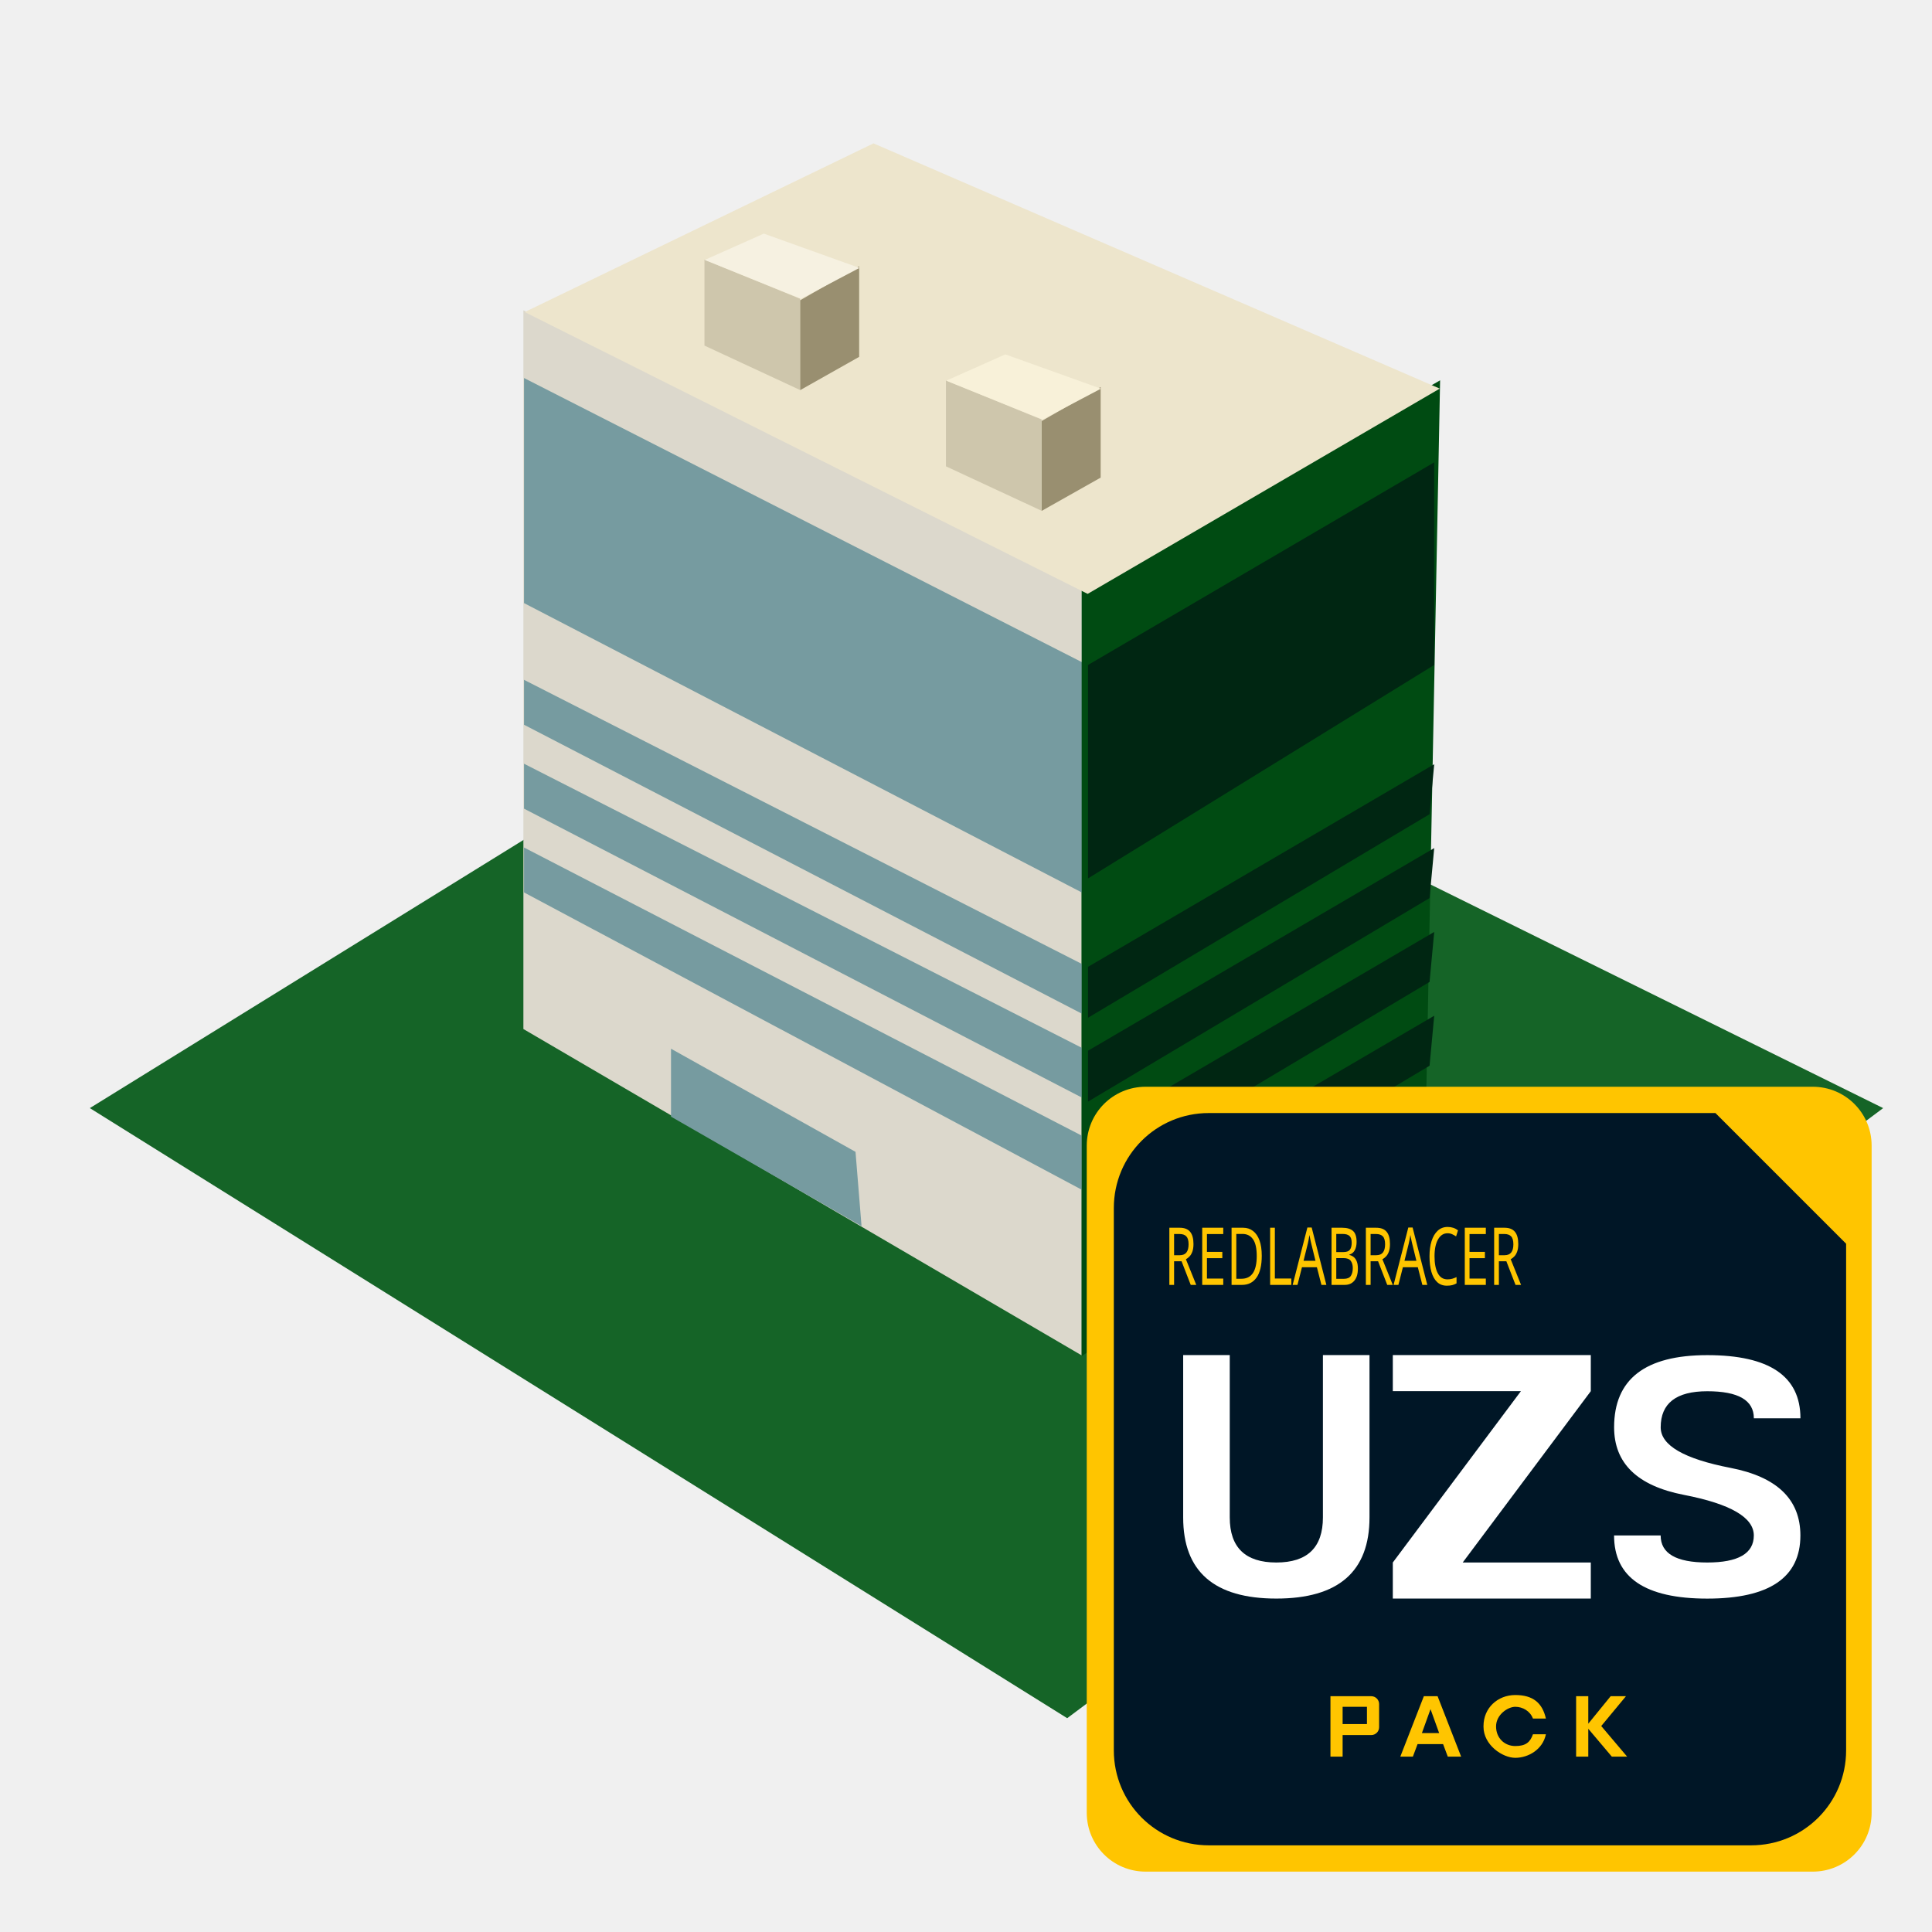
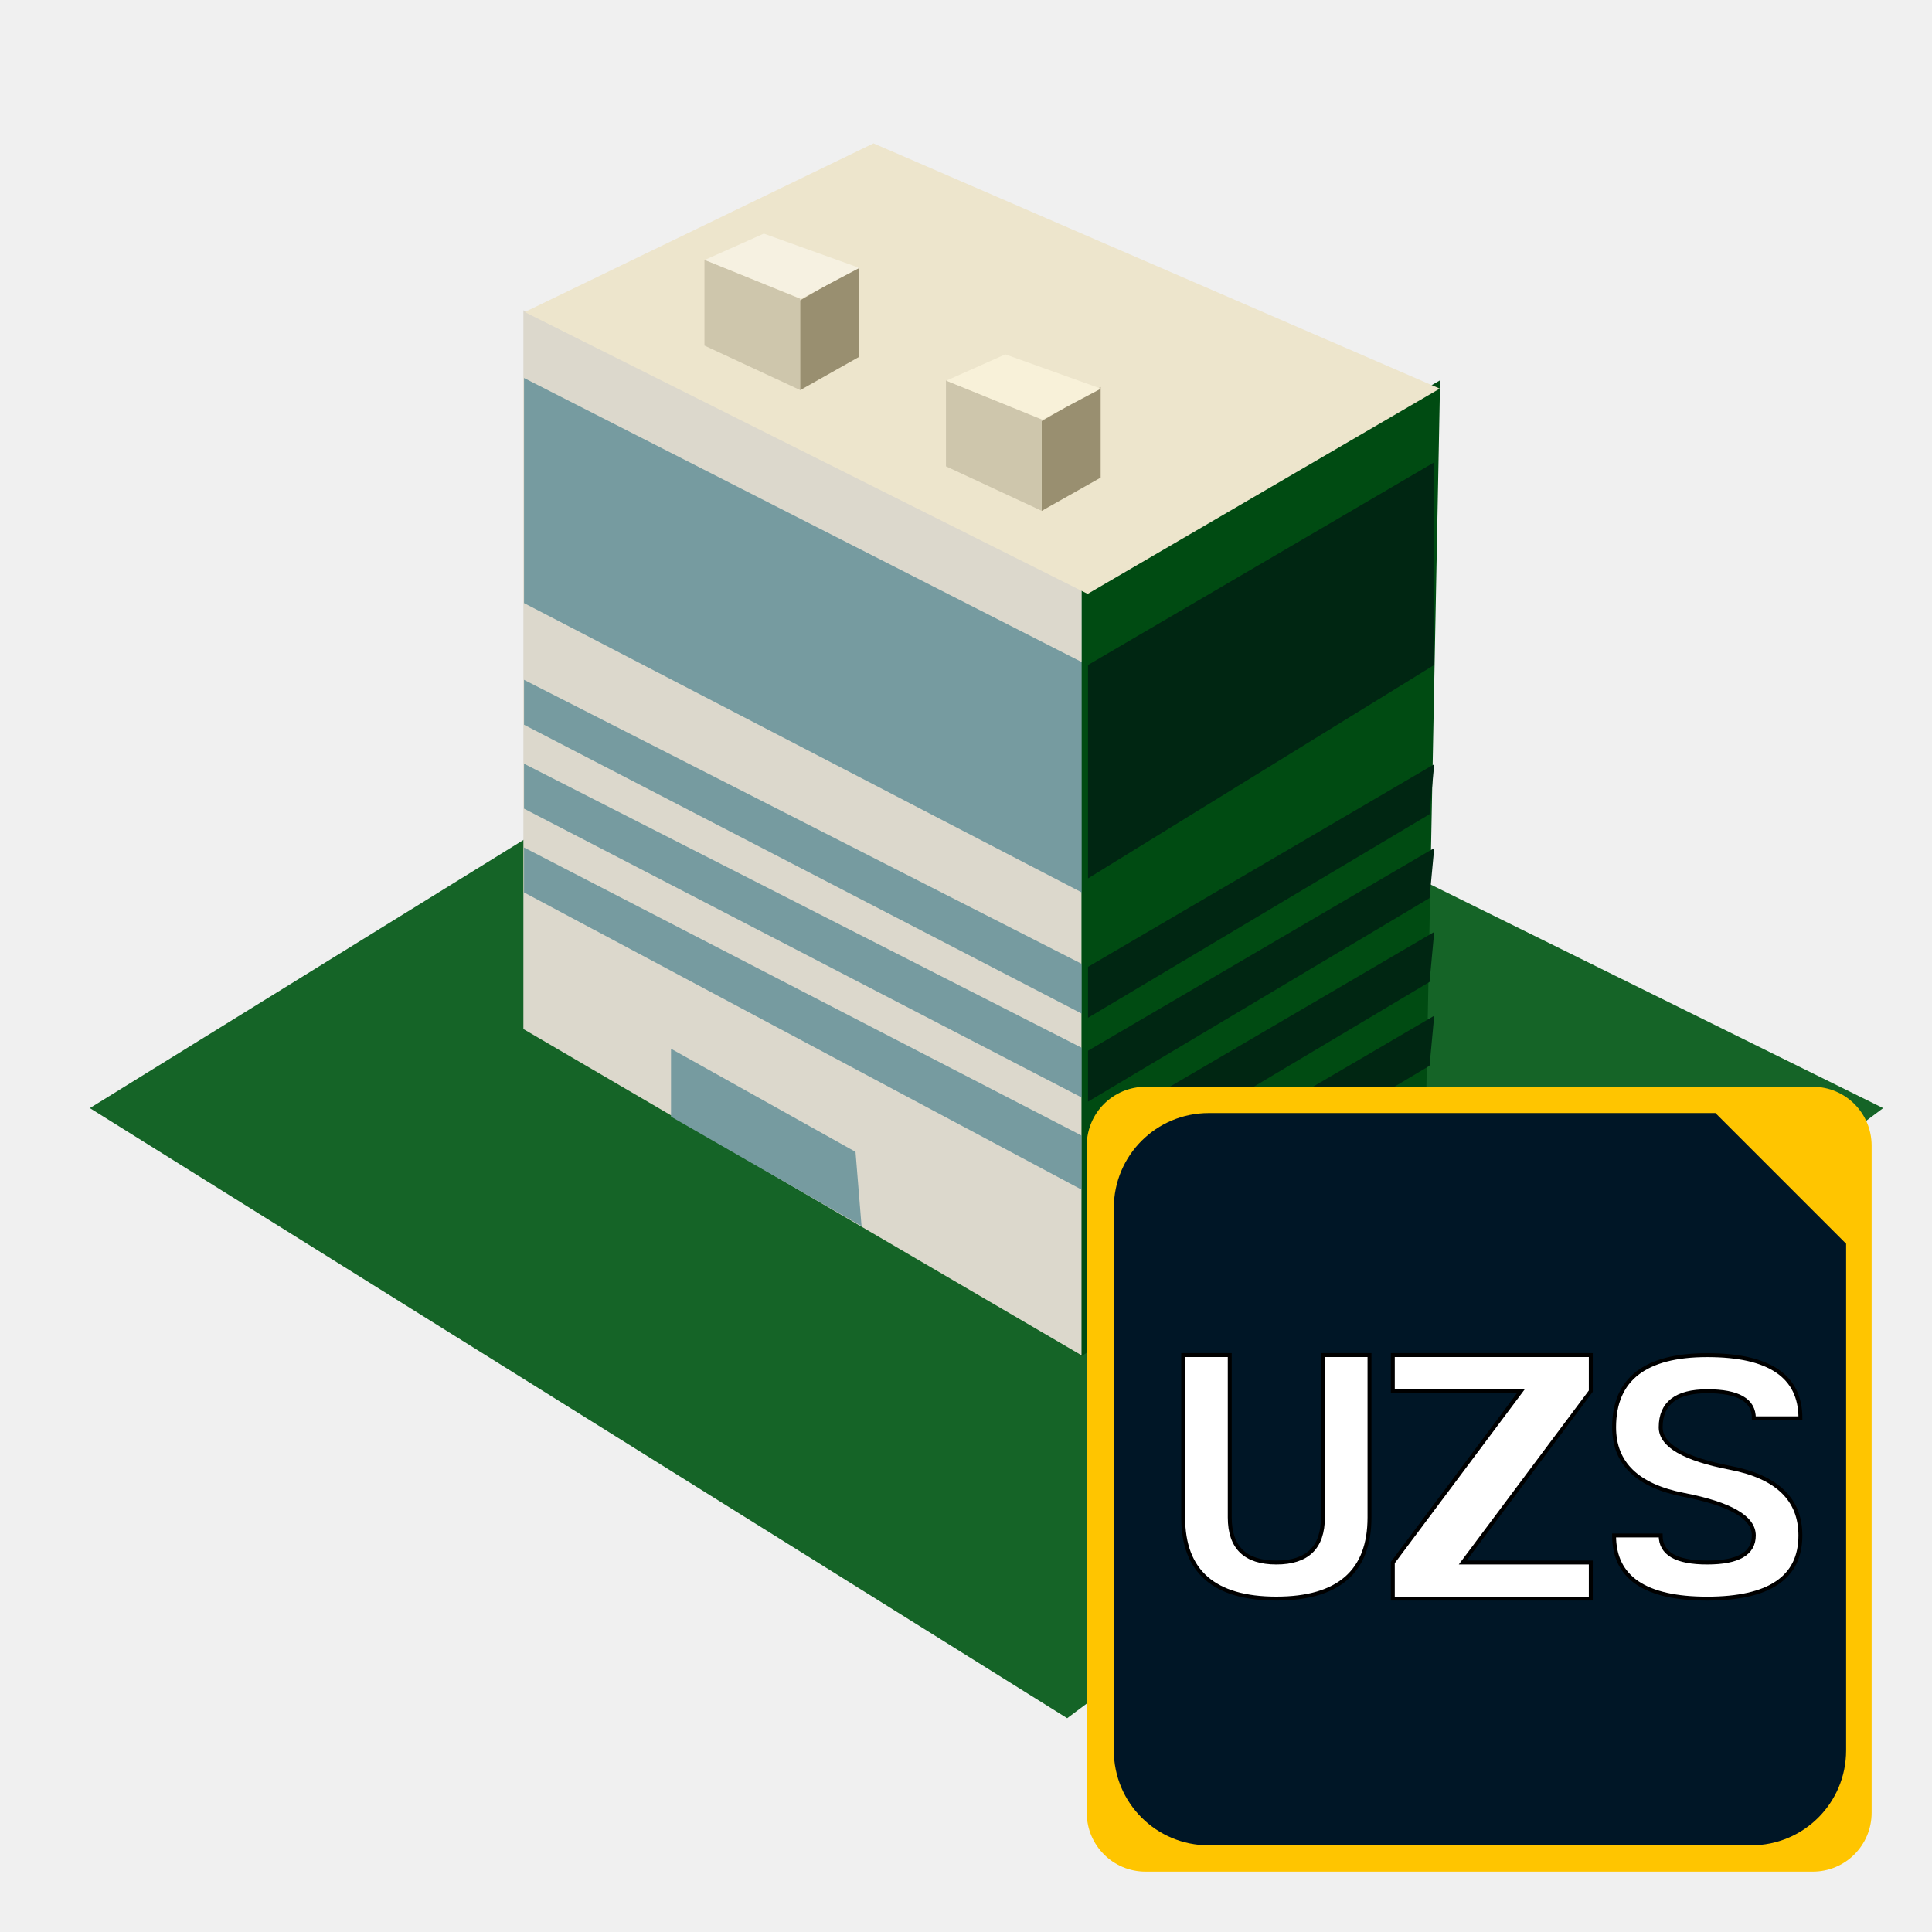
<svg xmlns="http://www.w3.org/2000/svg" width="32" height="32" viewBox="0 0 32 32">
  <svg width="32" height="32" viewBox="0 0 32 32">
    <defs>
      <clipPath id="clip-ZoneResidentialHigh">
        <rect width="32" height="32" />
      </clipPath>
    </defs>
    <g id="ZoneResidentialHigh" clip-path="url(#clip-ZoneResidentialHigh)">
      <g id="ZoneResidential" transform="translate(1.488 8.767)">
        <path id="Path_780" data-name="Path 780" d="M-10008-10482.843l16.188,10.105,13.515-10.105-16.512-8.157Z" transform="translate(10008 10492.43)" fill="#156427" />
      </g>
      <g id="Component_203_6" data-name="Component 203 – 6" transform="translate(0.07 7.378)">
        <path id="Path_724" data-name="Path 724" d="M-9991.4-10491.047l9.246,5.405v-12.851l-9.246-4.459Z" transform="translate(9999.999 10500.713)" fill="#dcd8cc" />
        <path id="Path_750" data-name="Path 750" d="M-9989.369-10489.7l9.393,4.865v-.825l-9.393-4.784Z" transform="translate(9997.979 10494.326)" fill="#769ba0" />
        <path id="Path_750-2" data-name="Path 750" d="M-9989.369-10486.715l9.393,4.873v-3.817l-9.393-4.784Z" transform="translate(9997.979 10489.326)" fill="#769ba0" />
        <path id="Path_753" data-name="Path 753" d="M-9989.369-10489.7l9.393,4.865v-.825l-9.393-4.784Z" transform="translate(9997.979 10495.716)" fill="#769ba0" />
        <path id="Path_754" data-name="Path 754" d="M-9989.369-10489.7l9.393,5.007.067-.864-9.46-4.887Z" transform="translate(9997.979 10497.104)" fill="#769ba0" />
        <path id="Path_725" data-name="Path 725" d="M-9977.839-10492.07l5.7-3.98.236-12.183-5.937,3.422Z" transform="translate(9995.686 10507.154)" fill="#004b12" />
        <path id="Path_726" data-name="Path 726" d="M-9991.34-10490.063l9.324,4.668,5.832-3.4-9.379-4.062Z" transform="translate(9999.961 10487.854)" fill="#ede5cc" />
        <path id="Path_756" data-name="Path 756" d="M34.45,18.577l5.734-3.356-.077.828L34.45,19.42Z" transform="translate(-16.499 -9.941)" fill="#002612" />
        <path id="Path_756-2" data-name="Path 756" d="M34.45,18.577l5.734-3.356v3.356L34.45,22.112Z" transform="translate(-16.499 -14.941)" fill="#002612" />
        <path id="Path_757" data-name="Path 757" d="M34.45,18.577l5.734-3.356-.077.828L34.45,19.42Z" transform="translate(-16.499 -8.552)" fill="#002612" />
        <path id="Path_758" data-name="Path 758" d="M34.45,18.577l5.734-3.356-.077.828L34.45,19.42Z" transform="translate(-16.499 -7.163)" fill="#002612" />
        <path id="Path_759" data-name="Path 759" d="M34.45,18.577l5.734-3.356-.077.828L34.45,19.42Z" transform="translate(-16.499 -5.775)" fill="#002612" />
        <path id="Path_821" data-name="Path 821" d="M10.044,10.117V8.992L13.1,10.7l.1,1.23Z" transform="translate(1 1)" fill="#769ba0" />
        <path id="Path_724-2" data-name="Path 724" d="M-9991.4-10501.528l1.584.736v-1.512l-1.584-.647Z" transform="translate(10002.998 10499.874)" fill="#cec6ac" />
        <path id="Path_724-3" data-name="Path 724" d="M-9991.4-10501.528l1.584.736v-1.512l-1.584-.647Z" transform="translate(10006.998 10501.874)" fill="#cec6ac" />
        <path id="Path_725-2" data-name="Path 725" d="M-9977.839-10506.218l.977-.551v-1.5l-.977.563Z" transform="translate(9991.022 10505.302)" fill="#998f70" />
        <path id="Path_725-3" data-name="Path 725" d="M-9977.839-10506.218l.977-.551v-1.5l-.977.563Z" transform="translate(9995.022 10507.302)" fill="#998f70" />
        <path id="Path_726-2" data-name="Path 726" d="M-9991.34-10492.512l1.594.643.969-.511-1.584-.568Z" transform="translate(10002.942 10489.439)" fill="#f6f1e1" />
        <path id="Path_726-3" data-name="Path 726" d="M-9991.34-10492.512l1.594.643.969-.511-1.584-.568Z" transform="translate(10006.942 10491.439)" fill="#f8f1d9" />
      </g>
    </g>
  </svg>
  <svg x="18" y="18" width="13" height="13" viewBox="0 0 200 200">
    <defs>
      <style>
-       .st0 {
+       .ust0 {
        fill: #001626;
      }

-       .st1 {
-         font-family: Alfarn, Alfarn;
-         font-size: 20.39px;
+       .ust1 {
+         fill: #fff;
+         stroke: #000;
+         stroke-miterlimit: 10;
      }

-       .st1, .st2 {
+       .ust2 {
        fill: #ffc500;
-       }
- 
-       .st3 {
-         fill: #fff;
      }
    </style>
    </defs>
-     <path id="BG" class="st2" d="M175.5,0H15C6.7,0,0,6.7,0,15v170c0,8.3,6.7,15,15,15h170c8.3,0,15-6.7,15-15V15c0-8.3-6.7-15-15-15h-9.5Z" />
-     <path class="st0" d="M169.2,193.3H31.1c-13.4,0-24.2-10.8-24.2-24.2V30.9c0-13.4,10.8-24.2,24.2-24.2h129.1l33.3,33.3v129.1c0,13.4-10.8,24.2-24.2,24.2h-.1Z" />
-     <g>
-       <path class="st2" d="M74.5,157.2v6c0,1.1-.9,2-2,2h-7.3v5.5h-3.1v-15.4h10.4c1.1,0,2,.9,2,2v-.1ZM71.4,162.4v-4.4h-6.2v4.4h6.2Z" />
-       <path class="st2" d="M92,170.7l-1.2-3.2h-6.5l-1.2,3.2h-3.2l6-15.4h3.5l6,15.4h-3.4ZM85.3,164.7h4.5l-2.2-6.1-2.2,6.1h-.1Z" />
-       <path class="st2" d="M101.1,162.9c0-4.6,3.6-7.9,8.1-7.9s6.9,2,7.8,6h-3.3c-.7-1.9-2.6-3-4.5-3s-4.9,2-4.9,5,2.2,5,4.9,5,3.8-1,4.5-3h3.3c-.8,3.9-4.5,6-7.8,6s-8.1-3.3-8.1-7.9v-.2Z" />
-       <path class="st2" d="M137.8,170.7h-4l-6-7.1v7.1h-3.1v-15.4h3.1v7l5.7-7h3.9l-6.3,7.6,6.6,7.8h.1Z" />
+     <path id="u_BG" class="ust2" d="M175.5,0H15C6.7,0,0,6.7,0,15v170c0,8.3,6.7,15,15,15h170c8.3,0,15-6.7,15-15V15c0-8.3-6.7-15-15-15H175.5Z" />
+     <path class="ust0" d="M169.2,193.3H31.1c-13.4,0-24.2-10.8-24.2-24.2V30.9c0-13.4,10.8-24.2,24.2-24.2h129.1l33.3,33.3v129.1c0,13.4-10.8,24.2-24.2,24.2H169.2Z" />
+     <g id="u_UZS">
+       <path class="ust1" d="M24.57,68.38v41.36q0,20.68,23.74,20.68t23.74-20.68v-41.36h-11.87v41.36q0,11.49-11.87,11.49-11.87,0-11.87-11.49v-41.36H24.57Z" />
+       <path class="ust1" d="M77.99,68.38v9.19h32.64l-32.64,43.66v9.19h50.45v-9.19h-32.64l32.64-43.66v-9.19h-50.45Z" />
+       <path class="ust1" d="M181.85,114.34q0,16.08-23.74,16.09t-23.74-16.09h11.87q0,6.9,11.87,6.89,11.86,0,11.87-6.89,0-6.88-17.8-10.34-17.81-3.45-17.8-17.23,0-18.39,23.74-18.38,23.74,0,23.74,16.09h-11.87q0-6.9-11.87-6.89-11.86,0-11.87,9.19,0,6.9,17.8,10.34,17.8,3.45,17.8,17.23h0Z" />
    </g>
-     <g id="UZS">
-       <path class="st3" d="M24.57,68.38v41.36c0,13.79,7.91,20.68,23.74,20.68s23.74-6.89,23.74-20.68v-41.36h-11.87v41.36c0,7.66-3.96,11.49-11.87,11.49s-11.87-3.83-11.87-11.49v-41.36h-11.87Z" />
-       <path class="st3" d="M77.99,68.38v9.19h32.64l-32.64,43.66v9.19h50.45v-9.19h-32.64l32.64-43.66v-9.19h-50.45Z" />
-       <path class="st3" d="M181.85,114.34c0,10.72-7.91,16.09-23.74,16.09s-23.74-5.36-23.74-16.09h11.87c0,4.6,3.96,6.89,11.87,6.89s11.87-2.3,11.87-6.89-5.93-8.04-17.8-10.34-17.8-8.04-17.8-17.23c0-12.26,7.91-18.38,23.74-18.38s23.74,5.36,23.74,16.09h-11.87c0-4.6-3.96-6.89-11.87-6.89s-11.87,3.06-11.87,9.19c0,4.6,5.93,8.04,17.8,10.34,11.87,2.3,17.8,8.04,17.8,17.23Z" />
-     </g>
-     <text id="REDLABRACER" class="st1" transform="translate(19.74 50.49) scale(.66 1)">
-       <tspan x="0" y="0">REDLABRACER</tspan>
-     </text>
  </svg>
</svg>
